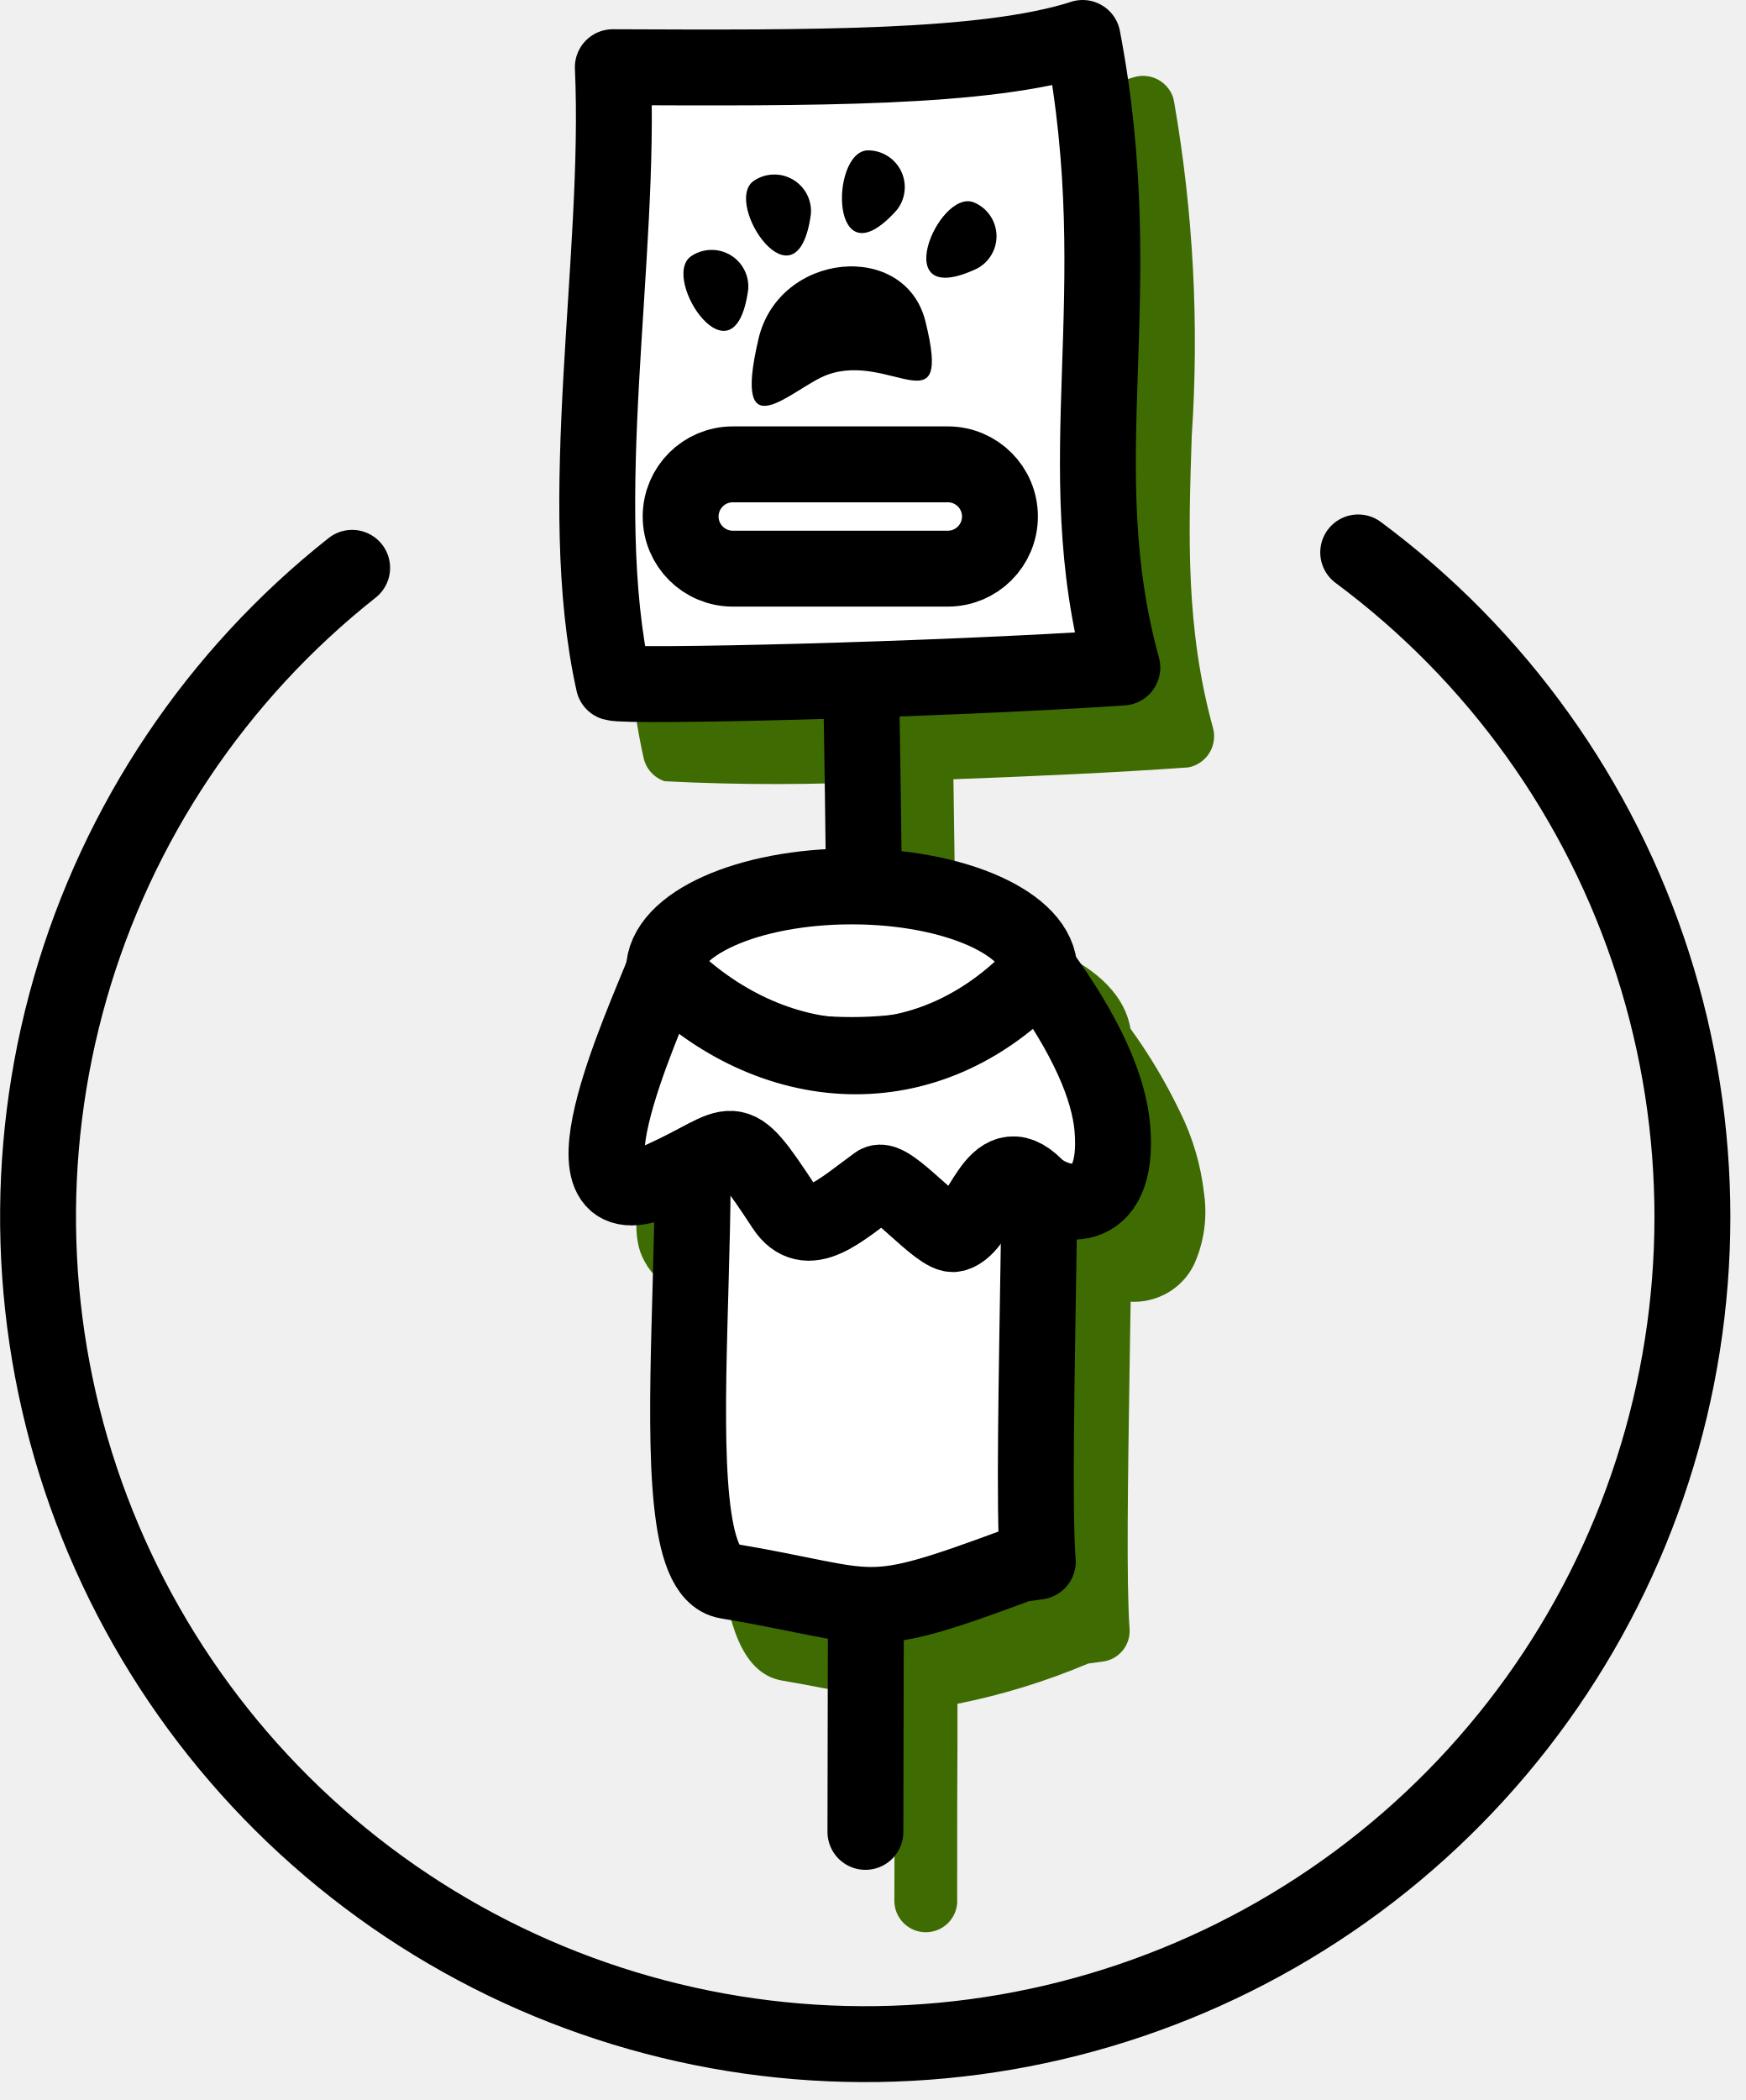
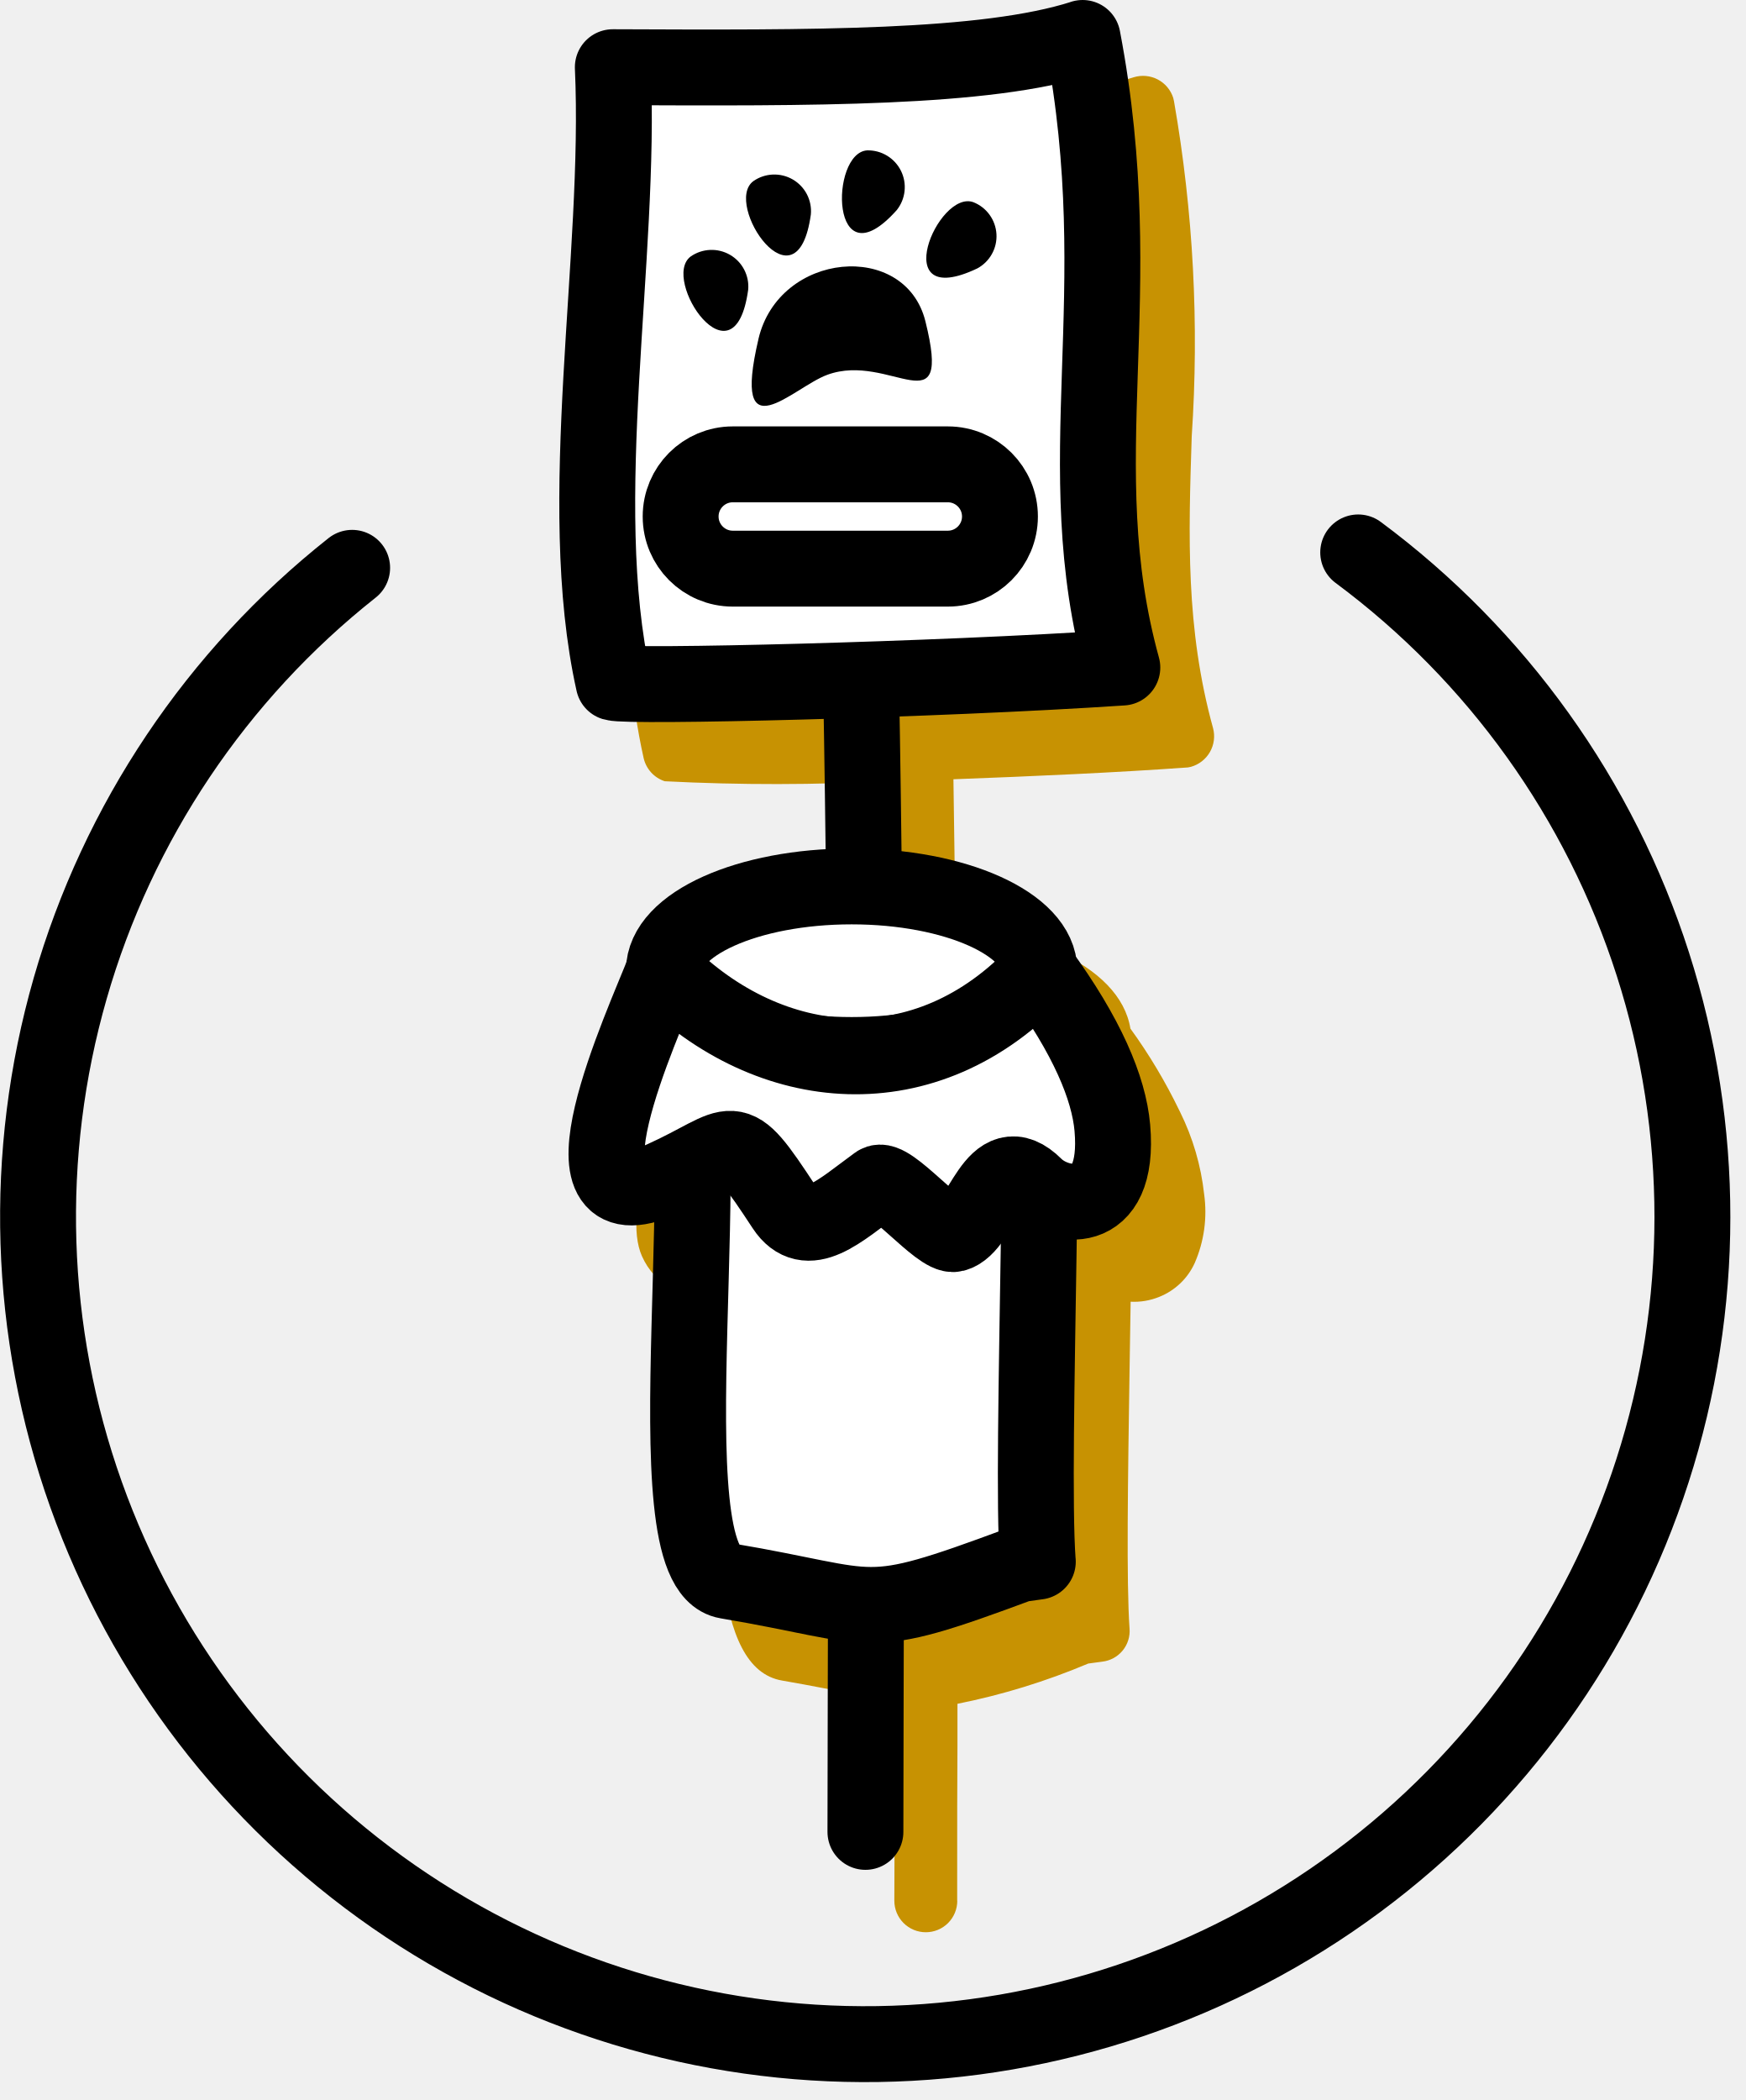
<svg xmlns="http://www.w3.org/2000/svg" width="69" height="83" viewBox="0 0 69 83" fill="none">
  <g clip-path="url(#clip0_660_1050)">
-     <path d="M37.843 75.126C37.843 75.456 37.712 75.772 37.479 76.006C37.246 76.239 36.929 76.37 36.599 76.37C36.269 76.37 35.953 76.239 35.72 76.006C35.486 75.772 35.355 75.456 35.355 75.126L35.376 68.996L35.387 67.277C34.906 67.192 34.387 67.085 33.753 66.957C33.027 66.818 32.162 66.637 30.923 66.423C28.114 65.953 28.274 59.994 28.456 53.789C28.477 52.753 28.509 51.706 28.531 50.689C26.865 51.266 25.893 50.789 25.38 49.653C24.547 47.795 26.234 43.683 27.142 41.472L27.409 40.831C27.526 39.496 28.616 38.364 30.303 37.606C31.889 36.941 33.584 36.575 35.303 36.527C35.271 34.627 35.25 32.736 35.218 30.867C32.241 31.026 29.257 31.03 26.279 30.878C26.074 30.811 25.889 30.692 25.744 30.534C25.598 30.374 25.495 30.18 25.446 29.97C24.421 25.41 24.762 20.006 25.104 14.73C25.355 11.638 25.447 8.536 25.379 5.435C25.372 5.273 25.398 5.111 25.454 4.959C25.51 4.806 25.595 4.667 25.705 4.548C25.815 4.428 25.948 4.332 26.095 4.265C26.243 4.197 26.402 4.159 26.564 4.153H27.12C34.713 4.174 41.239 4.196 44.82 3.053C45.135 2.957 45.474 2.988 45.766 3.14C46.058 3.292 46.278 3.552 46.379 3.865L46.411 4.004C47.174 8.374 47.409 12.82 47.111 17.247C46.983 21.188 46.865 24.83 47.955 28.781C48.039 29.099 47.994 29.438 47.83 29.724C47.666 30.009 47.397 30.219 47.079 30.308C47.003 30.329 46.924 30.34 46.844 30.34C44.163 30.532 40.853 30.682 37.691 30.799C37.723 32.711 37.744 34.654 37.766 36.609C39.157 36.726 40.519 37.063 41.803 37.609C43.426 38.335 44.484 39.393 44.687 40.653C45.426 41.672 46.072 42.755 46.62 43.888L46.652 43.952C47.156 44.971 47.478 46.069 47.602 47.199C47.731 48.124 47.602 49.066 47.228 49.922C46.951 50.531 46.449 51.009 45.828 51.257C45.47 51.403 45.083 51.469 44.696 51.449L44.653 54.194C44.589 58.434 44.525 62.546 44.653 64.361C44.68 64.677 44.582 64.992 44.38 65.237C44.179 65.482 43.89 65.639 43.574 65.675L43.019 65.75C41.354 66.453 39.622 66.986 37.85 67.341V68.996C37.839 70.513 37.839 71.88 37.839 75.126H37.843Z" fill="#3E6C02" />
+     <path d="M37.843 75.126C37.843 75.456 37.712 75.772 37.479 76.006C37.246 76.239 36.929 76.37 36.599 76.37C36.269 76.37 35.953 76.239 35.72 76.006C35.486 75.772 35.355 75.456 35.355 75.126L35.376 68.996L35.387 67.277C34.906 67.192 34.387 67.085 33.753 66.957C33.027 66.818 32.162 66.637 30.923 66.423C28.114 65.953 28.274 59.994 28.456 53.789C28.477 52.753 28.509 51.706 28.531 50.689C26.865 51.266 25.893 50.789 25.38 49.653C24.547 47.795 26.234 43.683 27.142 41.472L27.409 40.831C27.526 39.496 28.616 38.364 30.303 37.606C31.889 36.941 33.584 36.575 35.303 36.527C35.271 34.627 35.25 32.736 35.218 30.867C32.241 31.026 29.257 31.03 26.279 30.878C26.074 30.811 25.889 30.692 25.744 30.534C25.598 30.374 25.495 30.18 25.446 29.97C24.421 25.41 24.762 20.006 25.104 14.73C25.355 11.638 25.447 8.536 25.379 5.435C25.372 5.273 25.398 5.111 25.454 4.959C25.51 4.806 25.595 4.667 25.705 4.548C25.815 4.428 25.948 4.332 26.095 4.265C26.243 4.197 26.402 4.159 26.564 4.153H27.12C34.713 4.174 41.239 4.196 44.82 3.053C45.135 2.957 45.474 2.988 45.766 3.14C46.058 3.292 46.278 3.552 46.379 3.865L46.411 4.004C47.174 8.374 47.409 12.82 47.111 17.247C46.983 21.188 46.865 24.83 47.955 28.781C48.039 29.099 47.994 29.438 47.83 29.724C47.666 30.009 47.397 30.219 47.079 30.308C47.003 30.329 46.924 30.34 46.844 30.34C44.163 30.532 40.853 30.682 37.691 30.799C37.723 32.711 37.744 34.654 37.766 36.609C39.157 36.726 40.519 37.063 41.803 37.609C43.426 38.335 44.484 39.393 44.687 40.653C45.426 41.672 46.072 42.755 46.62 43.888L46.652 43.952C47.156 44.971 47.478 46.069 47.602 47.199C47.731 48.124 47.602 49.066 47.228 49.922C46.951 50.531 46.449 51.009 45.828 51.257C45.47 51.403 45.083 51.469 44.696 51.449L44.653 54.194C44.589 58.434 44.525 62.546 44.653 64.361C44.68 64.677 44.582 64.992 44.38 65.237C44.179 65.482 43.89 65.639 43.574 65.675L43.019 65.75C41.354 66.453 39.622 66.986 37.85 67.341V68.996C37.839 70.513 37.839 71.88 37.839 75.126H37.843Z" fill="#C79202" />
    <path d="M53.692 21.834C59.18 25.907 63.254 31.597 65.341 38.105C67.429 44.613 67.425 51.612 65.329 58.117C63.234 64.622 59.153 70.308 53.66 74.374C48.167 78.441 41.538 80.684 34.705 80.789C27.871 80.893 21.176 78.854 15.561 74.958C9.946 71.061 5.693 65.503 3.4 59.065C1.107 52.627 0.888 45.632 2.775 39.063C4.662 32.495 8.56 26.682 13.921 22.443" stroke="black" stroke-width="3" stroke-miterlimit="22.926" stroke-linecap="round" stroke-linejoin="round" />
    <path d="M34.212 72.403C34.212 61.243 34.5 26.715 33.4 8.303" stroke="black" stroke-width="3" stroke-miterlimit="22.926" stroke-linecap="round" stroke-linejoin="round" />
    <path fill-rule="evenodd" clip-rule="evenodd" d="M42.798 1.5C44.752 11.731 42.136 18.288 44.368 26.384C36.882 26.884 24.835 27.164 24.258 26.984C22.658 19.818 24.568 10.184 24.226 2.656C32.126 2.688 38.943 2.731 42.798 1.503V1.5Z" fill="white" stroke="black" stroke-width="3" stroke-miterlimit="22.926" stroke-linecap="round" stroke-linejoin="round" />
    <path fill-rule="evenodd" clip-rule="evenodd" d="M41.025 61.722C40.715 57.493 41.484 40.886 40.854 38.761C41.986 41.602 31.605 42.761 28.498 39.961C27.956 39.541 27.282 39.328 26.598 39.361C28.713 44.124 25.519 61.938 28.734 62.483C34.896 63.519 33.903 64.202 40.311 61.821L41.027 61.721L41.025 61.722Z" fill="white" stroke="black" stroke-width="3" stroke-miterlimit="22.926" stroke-linecap="round" stroke-linejoin="round" />
    <path d="M33.667 41.698C37.766 41.698 41.089 40.206 41.089 38.366C41.089 36.526 37.766 35.034 33.667 35.034C29.568 35.034 26.245 36.526 26.245 38.366C26.245 40.206 29.568 41.698 33.667 41.698Z" fill="white" stroke="black" stroke-width="3" stroke-miterlimit="22.926" stroke-linecap="round" stroke-linejoin="round" />
    <path fill-rule="evenodd" clip-rule="evenodd" d="M26.244 38.366C25.422 40.481 21.609 48.672 26.191 46.6C29.203 45.244 28.829 44.4 31.008 47.721C31.916 49.099 33.197 47.849 34.682 46.771C35.152 46.429 37.149 48.918 37.726 48.771C38.847 48.483 39.264 45.225 40.919 46.881C41.763 47.725 44.294 48.259 43.973 44.574C43.834 43.004 42.973 40.954 41.089 38.374C36.604 43.18 30.431 42.56 26.244 38.374V38.366Z" fill="white" stroke="black" stroke-width="3" stroke-miterlimit="22.926" stroke-linecap="round" stroke-linejoin="round" />
    <path d="M37.469 18.353H28.968C27.83 18.353 26.907 19.276 26.907 20.414C26.907 21.552 27.83 22.475 28.968 22.475H37.469C38.608 22.475 39.53 21.552 39.53 20.414C39.53 19.276 38.608 18.353 37.469 18.353Z" fill="white" stroke="black" stroke-width="3" stroke-miterlimit="22.926" stroke-linecap="round" stroke-linejoin="round" />
    <path fill-rule="evenodd" clip-rule="evenodd" d="M29.983 13.398C30.795 9.938 35.783 9.489 36.583 12.698C37.651 16.991 35.195 13.898 32.706 14.813C31.339 15.313 28.906 17.985 29.983 13.403V13.398Z" fill="black" />
    <path fill-rule="evenodd" clip-rule="evenodd" d="M38.633 10.61C38.876 10.479 39.076 10.283 39.21 10.042C39.345 9.802 39.408 9.528 39.392 9.254C39.376 8.979 39.282 8.714 39.121 8.491C38.96 8.267 38.739 8.095 38.483 7.993C37.075 7.47 35.034 12.319 38.633 10.61Z" fill="black" />
    <path fill-rule="evenodd" clip-rule="evenodd" d="M35.451 8.303C35.623 8.087 35.73 7.827 35.759 7.553C35.789 7.278 35.74 7.001 35.618 6.754C35.496 6.506 35.306 6.299 35.07 6.155C34.834 6.011 34.563 5.938 34.287 5.943C32.792 6.018 32.802 11.272 35.451 8.303Z" fill="black" />
    <path fill-rule="evenodd" clip-rule="evenodd" d="M32.055 8.474C32.08 8.199 32.025 7.923 31.898 7.678C31.77 7.433 31.576 7.23 31.337 7.092C31.098 6.954 30.824 6.887 30.549 6.899C30.273 6.911 30.006 7.001 29.78 7.16C28.574 8.058 31.51 12.415 32.055 8.474Z" fill="black" />
    <path fill-rule="evenodd" clip-rule="evenodd" d="M29.577 11.453C29.602 11.178 29.547 10.902 29.419 10.657C29.292 10.412 29.098 10.209 28.858 10.071C28.619 9.933 28.346 9.866 28.07 9.878C27.795 9.89 27.528 9.98 27.302 10.139C26.106 11.037 29.032 15.394 29.577 11.453Z" fill="black" />
  </g>
  <defs>
    <clipPath id="clip0_660_1050">
      <rect width="68.402" height="82.286" fill="white" />
    </clipPath>
  </defs>
</svg>
